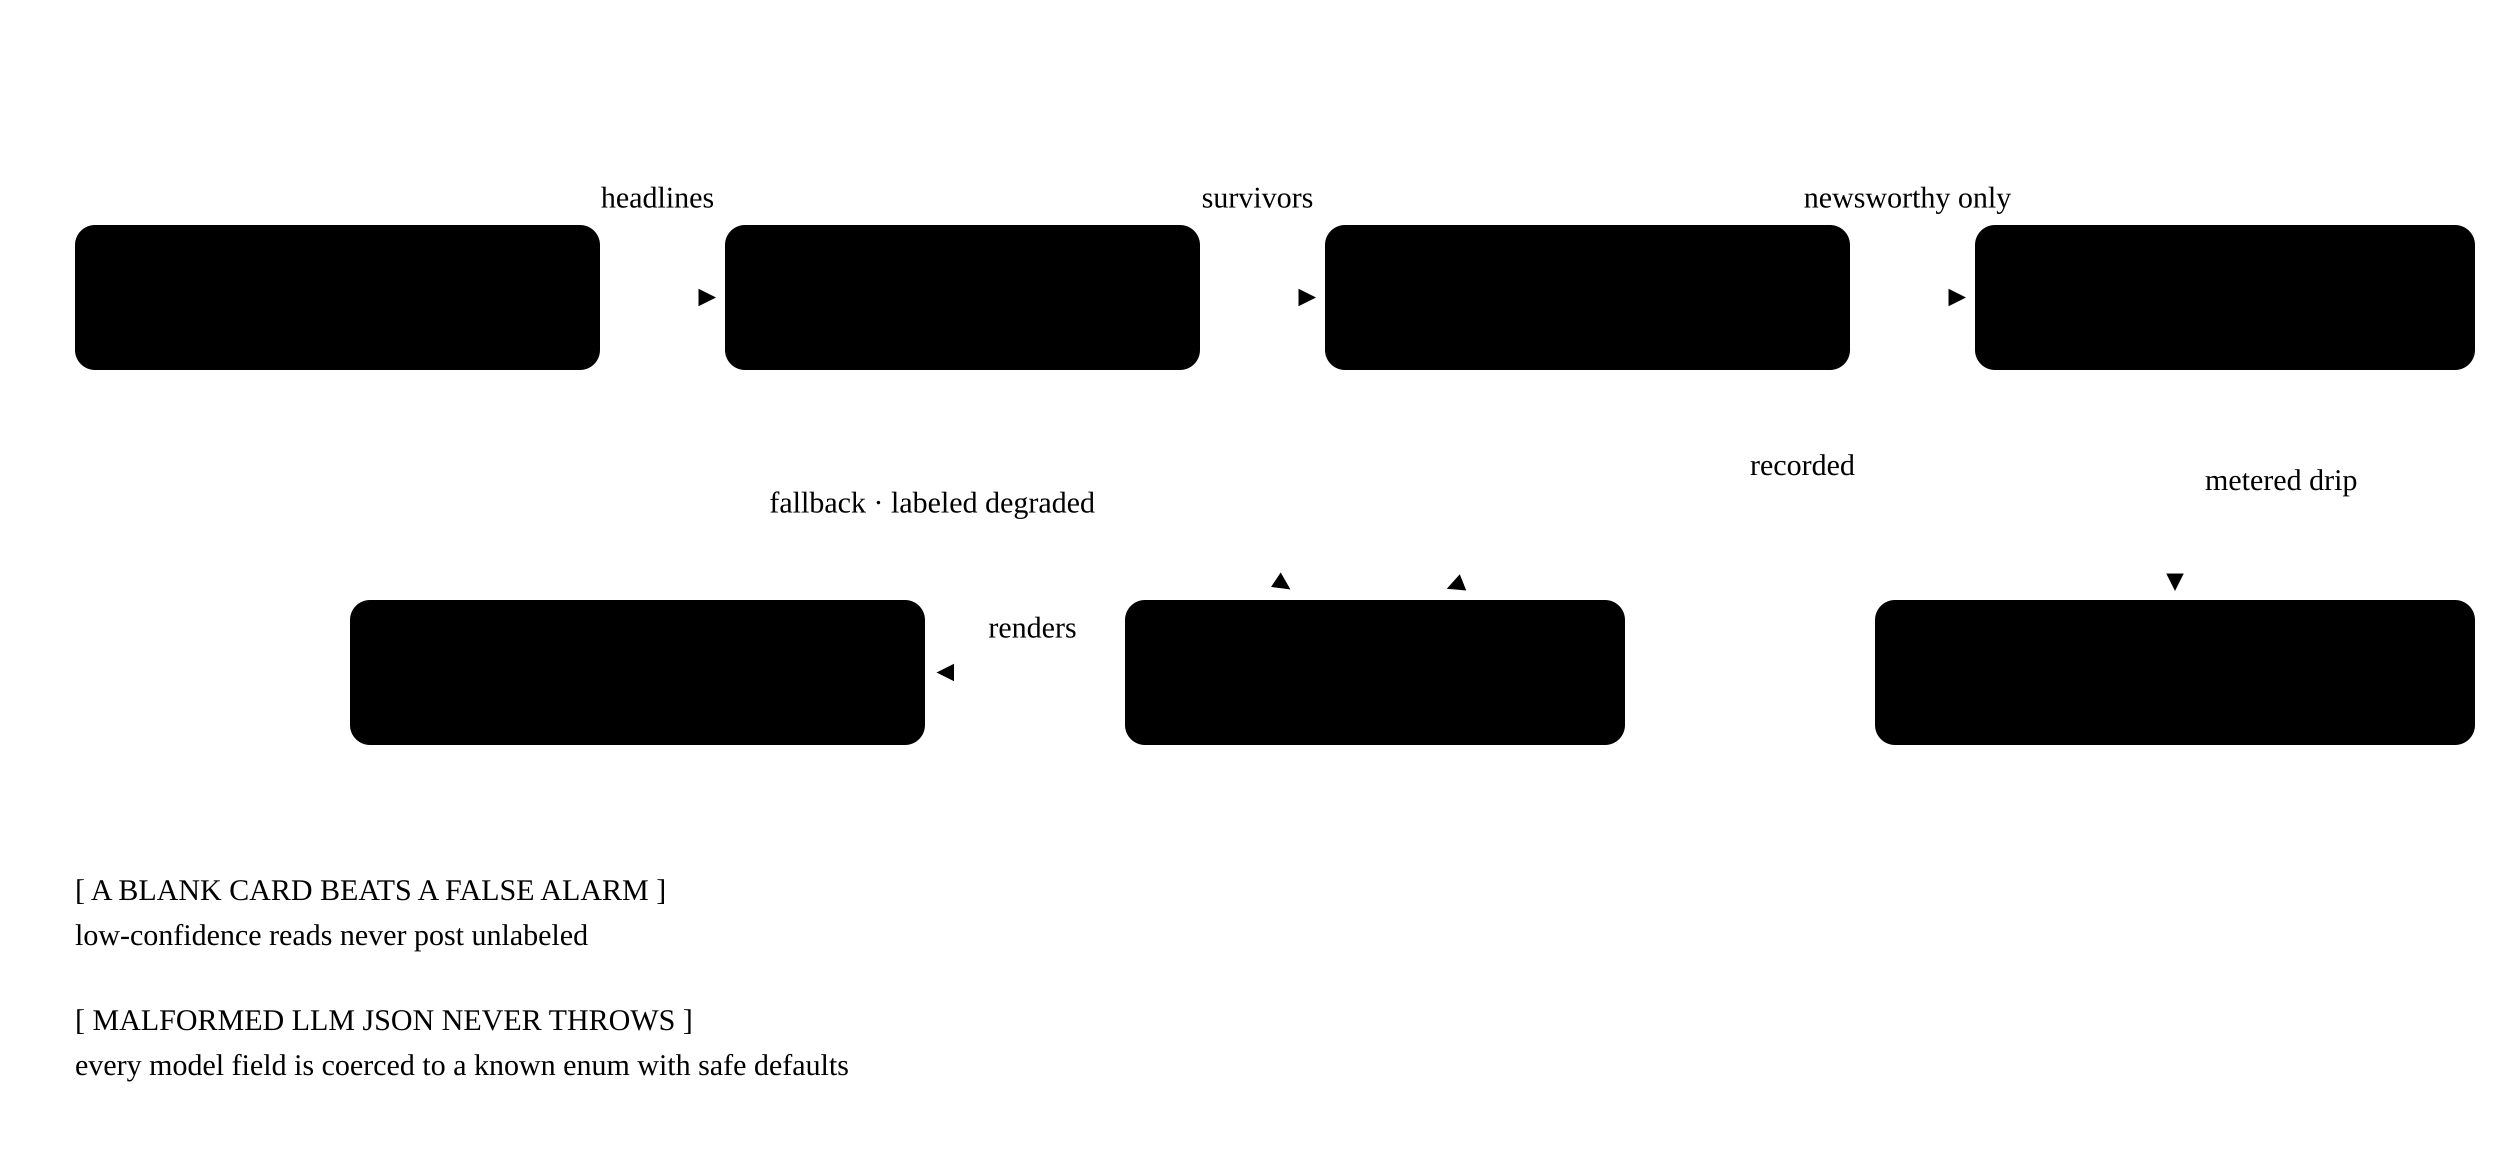
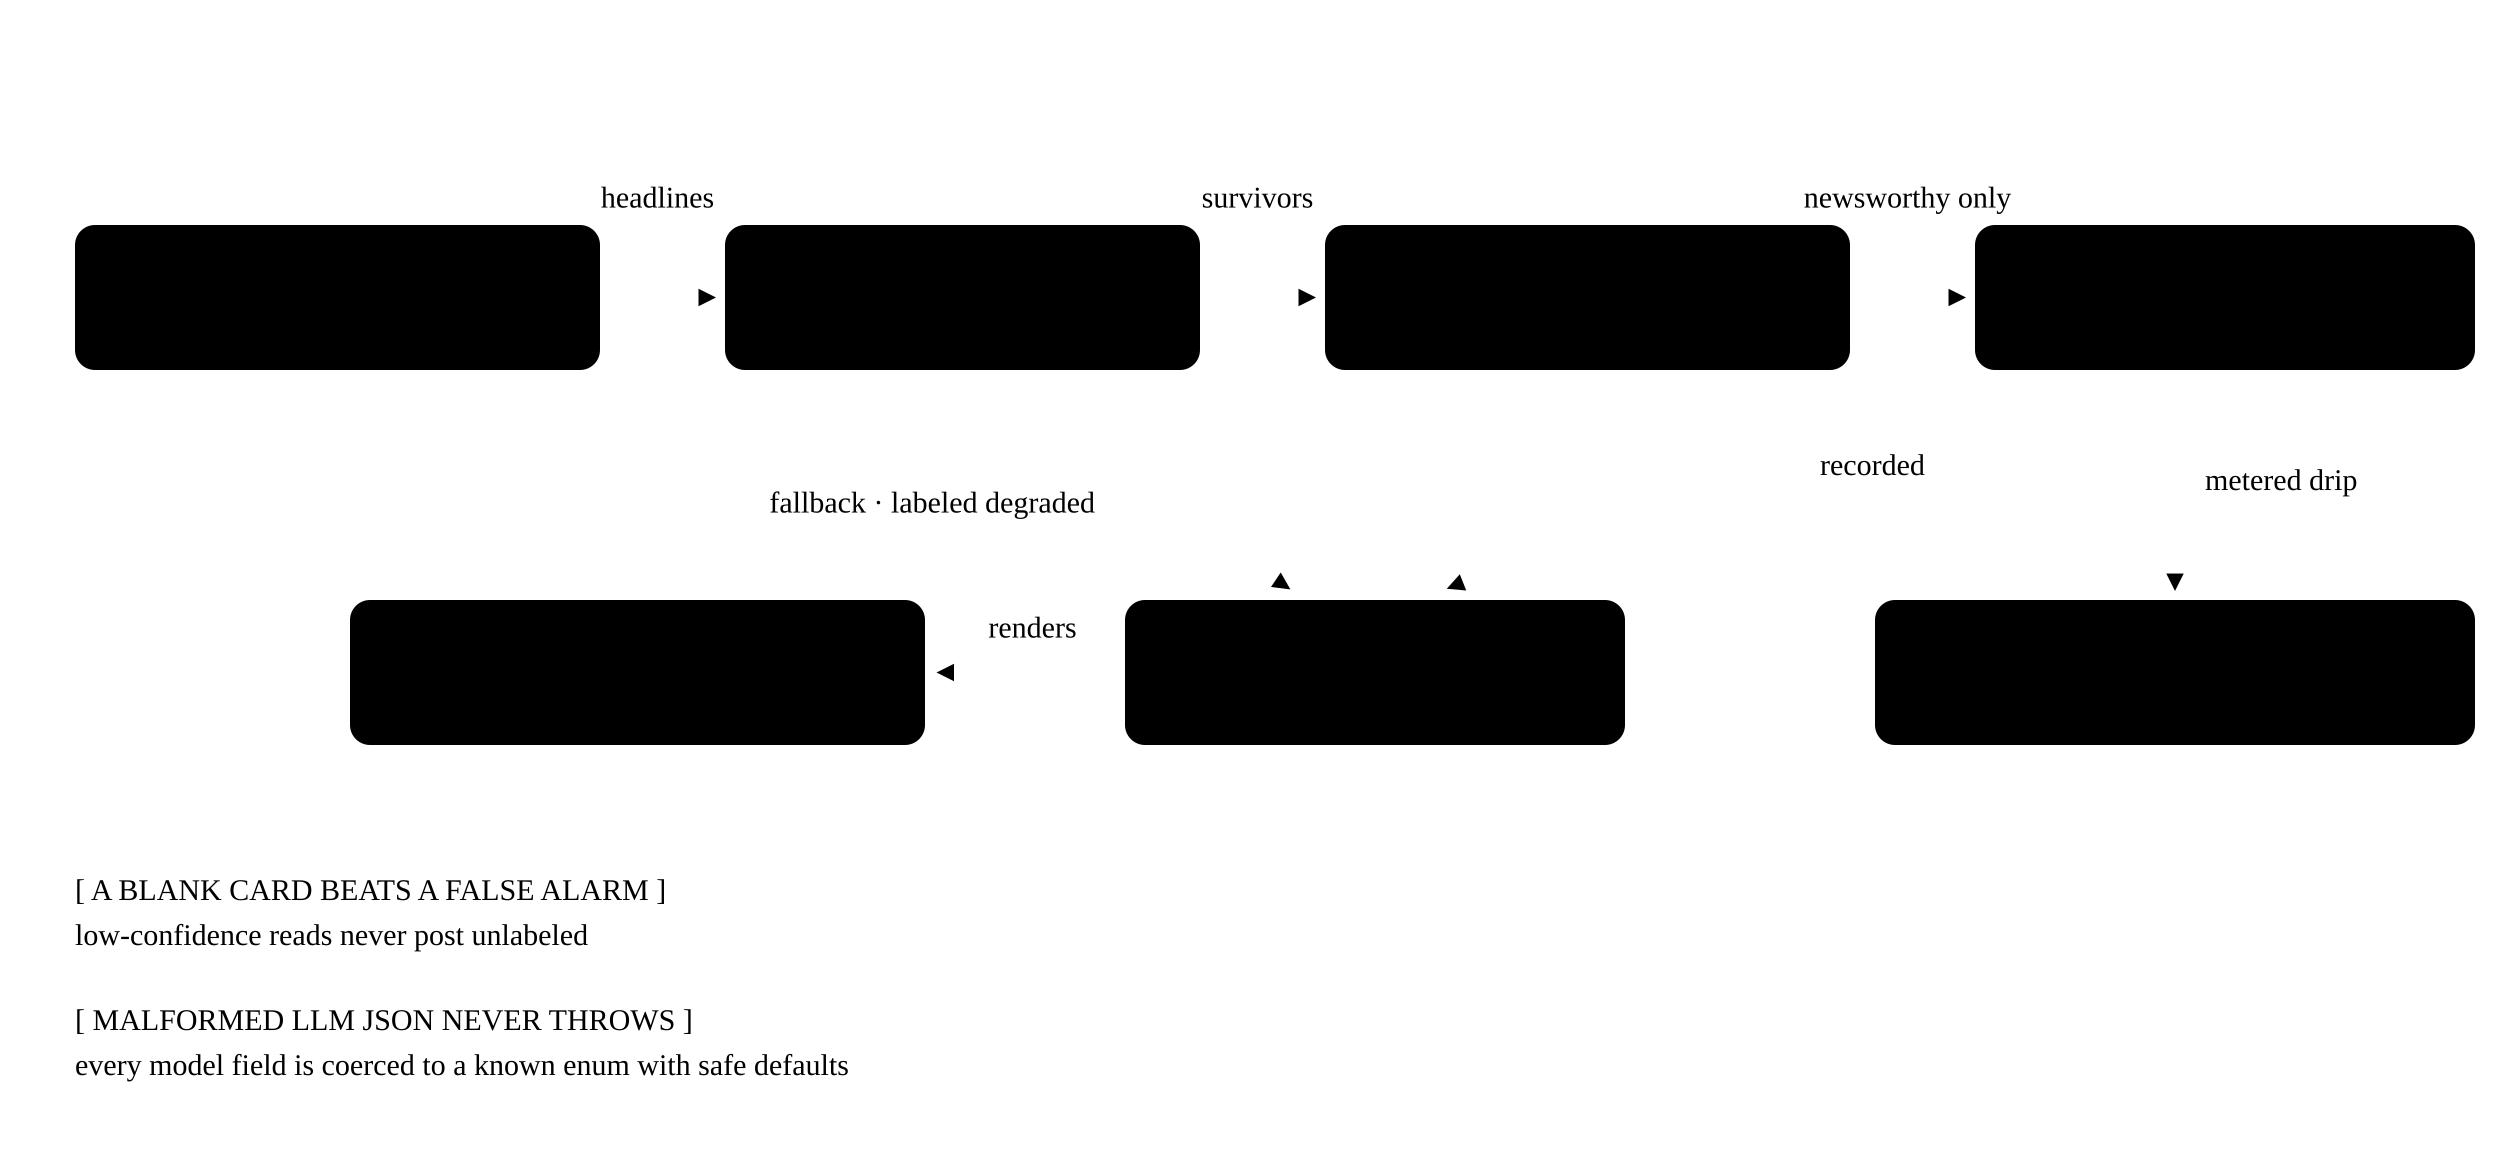
<svg viewBox="0 0 1000 460" role="img" aria-label="Richter data flow. Around fifteen world and politics RSS feeds are fetched on a loop, a lexicon prefilter drops obvious non-stories before any LLM call, and survivors get a structured local Ollama read of arena, heat, virality, stakes, confidence, and stage. Newsworthy stories become parchment placard cards rendered via canvas, which post to Discord on a metered drip of one card per four minutes and are recorded to a local feed store that a broadsheet dashboard renders. If Ollama is unreachable, a lexicon-only fallback read runs, always labeled low-confidence and degraded.">
  <defs>
    <marker id="rc-a" viewBox="0 0 10 10" refX="8" refY="5" markerWidth="7" markerHeight="7" orient="auto-start-reverse">
      <path d="M0 0L10 5L0 10z" class="dg-arrow-a" />
    </marker>
    <marker id="rc-m" viewBox="0 0 10 10" refX="8" refY="5" markerWidth="7" markerHeight="7" orient="auto-start-reverse">
      <path d="M0 0L10 5L0 10z" class="dg-arrow-m" />
    </marker>
  </defs>
  <g class="dg-edge gold e-rss e-lex">
    <path d="M240 119 H285" marker-end="url(#rc-a)" />
    <text x="263" y="83" text-anchor="middle">headlines</text>
  </g>
  <g class="dg-edge gold e-lex e-llm">
    <path d="M480 119 H525" marker-end="url(#rc-a)" />
    <text x="503" y="83" text-anchor="middle">survivors</text>
  </g>
  <g class="dg-edge gold e-llm e-plac">
    <path d="M740 119 H785" marker-end="url(#rc-a)" />
    <text x="763" y="83" text-anchor="middle">newsworthy only</text>
  </g>
  <g class="dg-edge gold e-plac e-disc">
    <path d="M870 148 V235" marker-end="url(#rc-a)" />
    <text x="882" y="196">metered drip</text>
  </g>
  <g class="dg-edge e-plac e-feed">
    <path d="M800 148 L580 235" marker-end="url(#rc-m)" />
-     <text x="700" y="190">recorded</text>
+     <text x="728" y="190">recorded</text>
  </g>
  <g class="dg-edge e-feed e-dashb">
    <path d="M450 269 H376" marker-end="url(#rc-m)" />
    <text x="413" y="255" text-anchor="middle">renders</text>
  </g>
  <g class="dg-edge dash e-lex e-feed">
    <path d="M385 148 L515 235" marker-end="url(#rc-m)" />
    <text x="438" y="205" text-anchor="end">fallback · labeled degraded</text>
  </g>
  <g class="dg-node" data-n="rss">
    <rect x="30" y="90" width="210" height="58" rx="8" />
    <text class="n" x="135" y="114" text-anchor="middle">WORLD RSS FEEDS</text>
    <text class="r" x="135" y="132" text-anchor="middle">~15 world · politics sources</text>
  </g>
  <g class="dg-node" data-n="lex">
    <rect x="290" y="90" width="190" height="58" rx="8" />
    <text class="n" x="385" y="114" text-anchor="middle">LEXICON PREFILTER</text>
    <text class="r" x="385" y="132" text-anchor="middle">bouncer, not an editor</text>
  </g>
  <g class="dg-node" data-n="llm">
    <rect x="530" y="90" width="210" height="58" rx="8" />
    <text class="n" x="635" y="114" text-anchor="middle">OLLAMA READ</text>
    <text class="r" x="635" y="132" text-anchor="middle">arena · virality · stakes</text>
  </g>
  <g class="dg-node" data-n="plac">
    <rect x="790" y="90" width="200" height="58" rx="8" />
    <text class="n" x="890" y="114" text-anchor="middle">PLACARD RENDERER</text>
    <text class="r" x="890" y="132" text-anchor="middle">canvas parchment card</text>
  </g>
  <g class="dg-node" data-n="disc">
    <rect x="750" y="240" width="240" height="58" rx="8" />
    <text class="n" x="870" y="264" text-anchor="middle">DISCORD WEBHOOK</text>
    <text class="r" x="870" y="282" text-anchor="middle">one card per four minutes</text>
  </g>
  <g class="dg-node" data-n="feed">
    <rect x="450" y="240" width="200" height="58" rx="8" />
    <text class="n" x="550" y="264" text-anchor="middle">FEED STORE</text>
    <text class="r" x="550" y="282" text-anchor="middle">local JSON records</text>
  </g>
  <g class="dg-node" data-n="dashb">
    <rect x="140" y="240" width="230" height="58" rx="8" />
    <text class="n" x="255" y="264" text-anchor="middle">BROADSHEET DASHBOARD</text>
    <text class="r" x="255" y="282" text-anchor="middle">served from stored data</text>
  </g>
  <text class="dg-callout" x="30" y="360">[ A BLANK CARD BEATS A FALSE ALARM ]</text>
  <text class="dg-callout-sub" x="30" y="378">low-confidence reads never post unlabeled</text>
  <text class="dg-callout" x="30" y="412">[ MALFORMED LLM JSON NEVER THROWS ]</text>
  <text class="dg-callout-sub" x="30" y="430">every model field is coerced to a known enum with safe defaults</text>
</svg>
